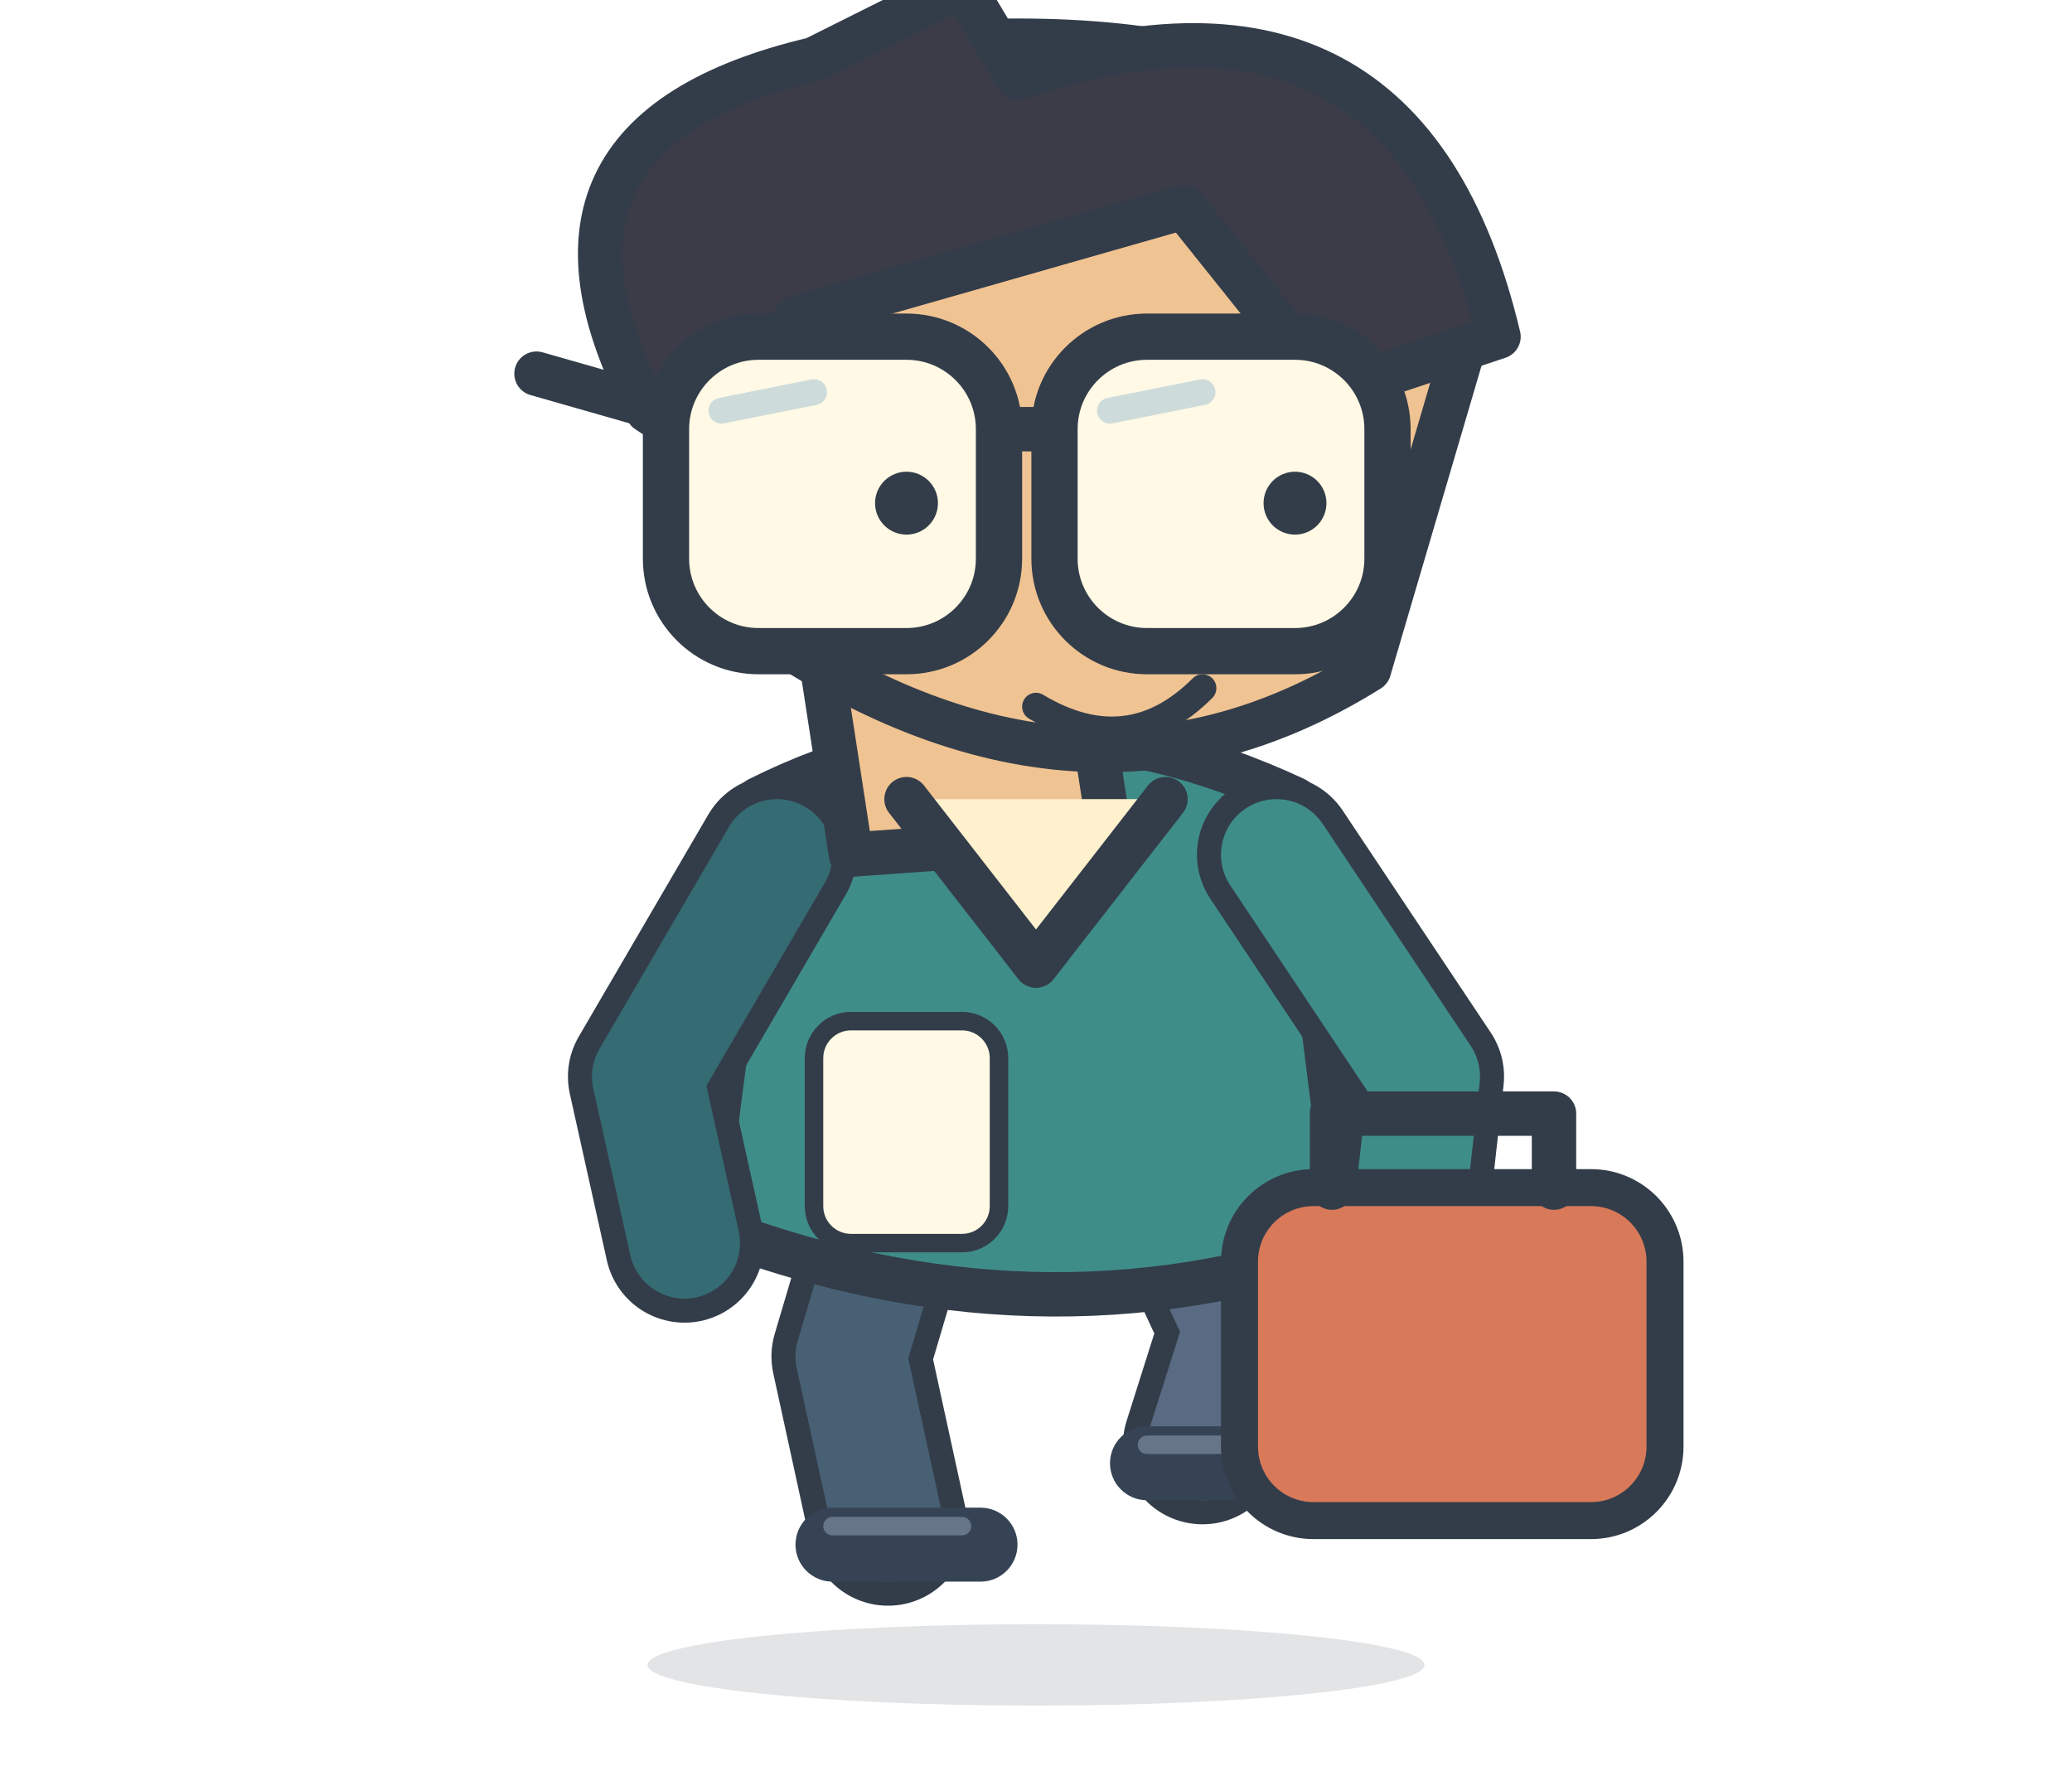
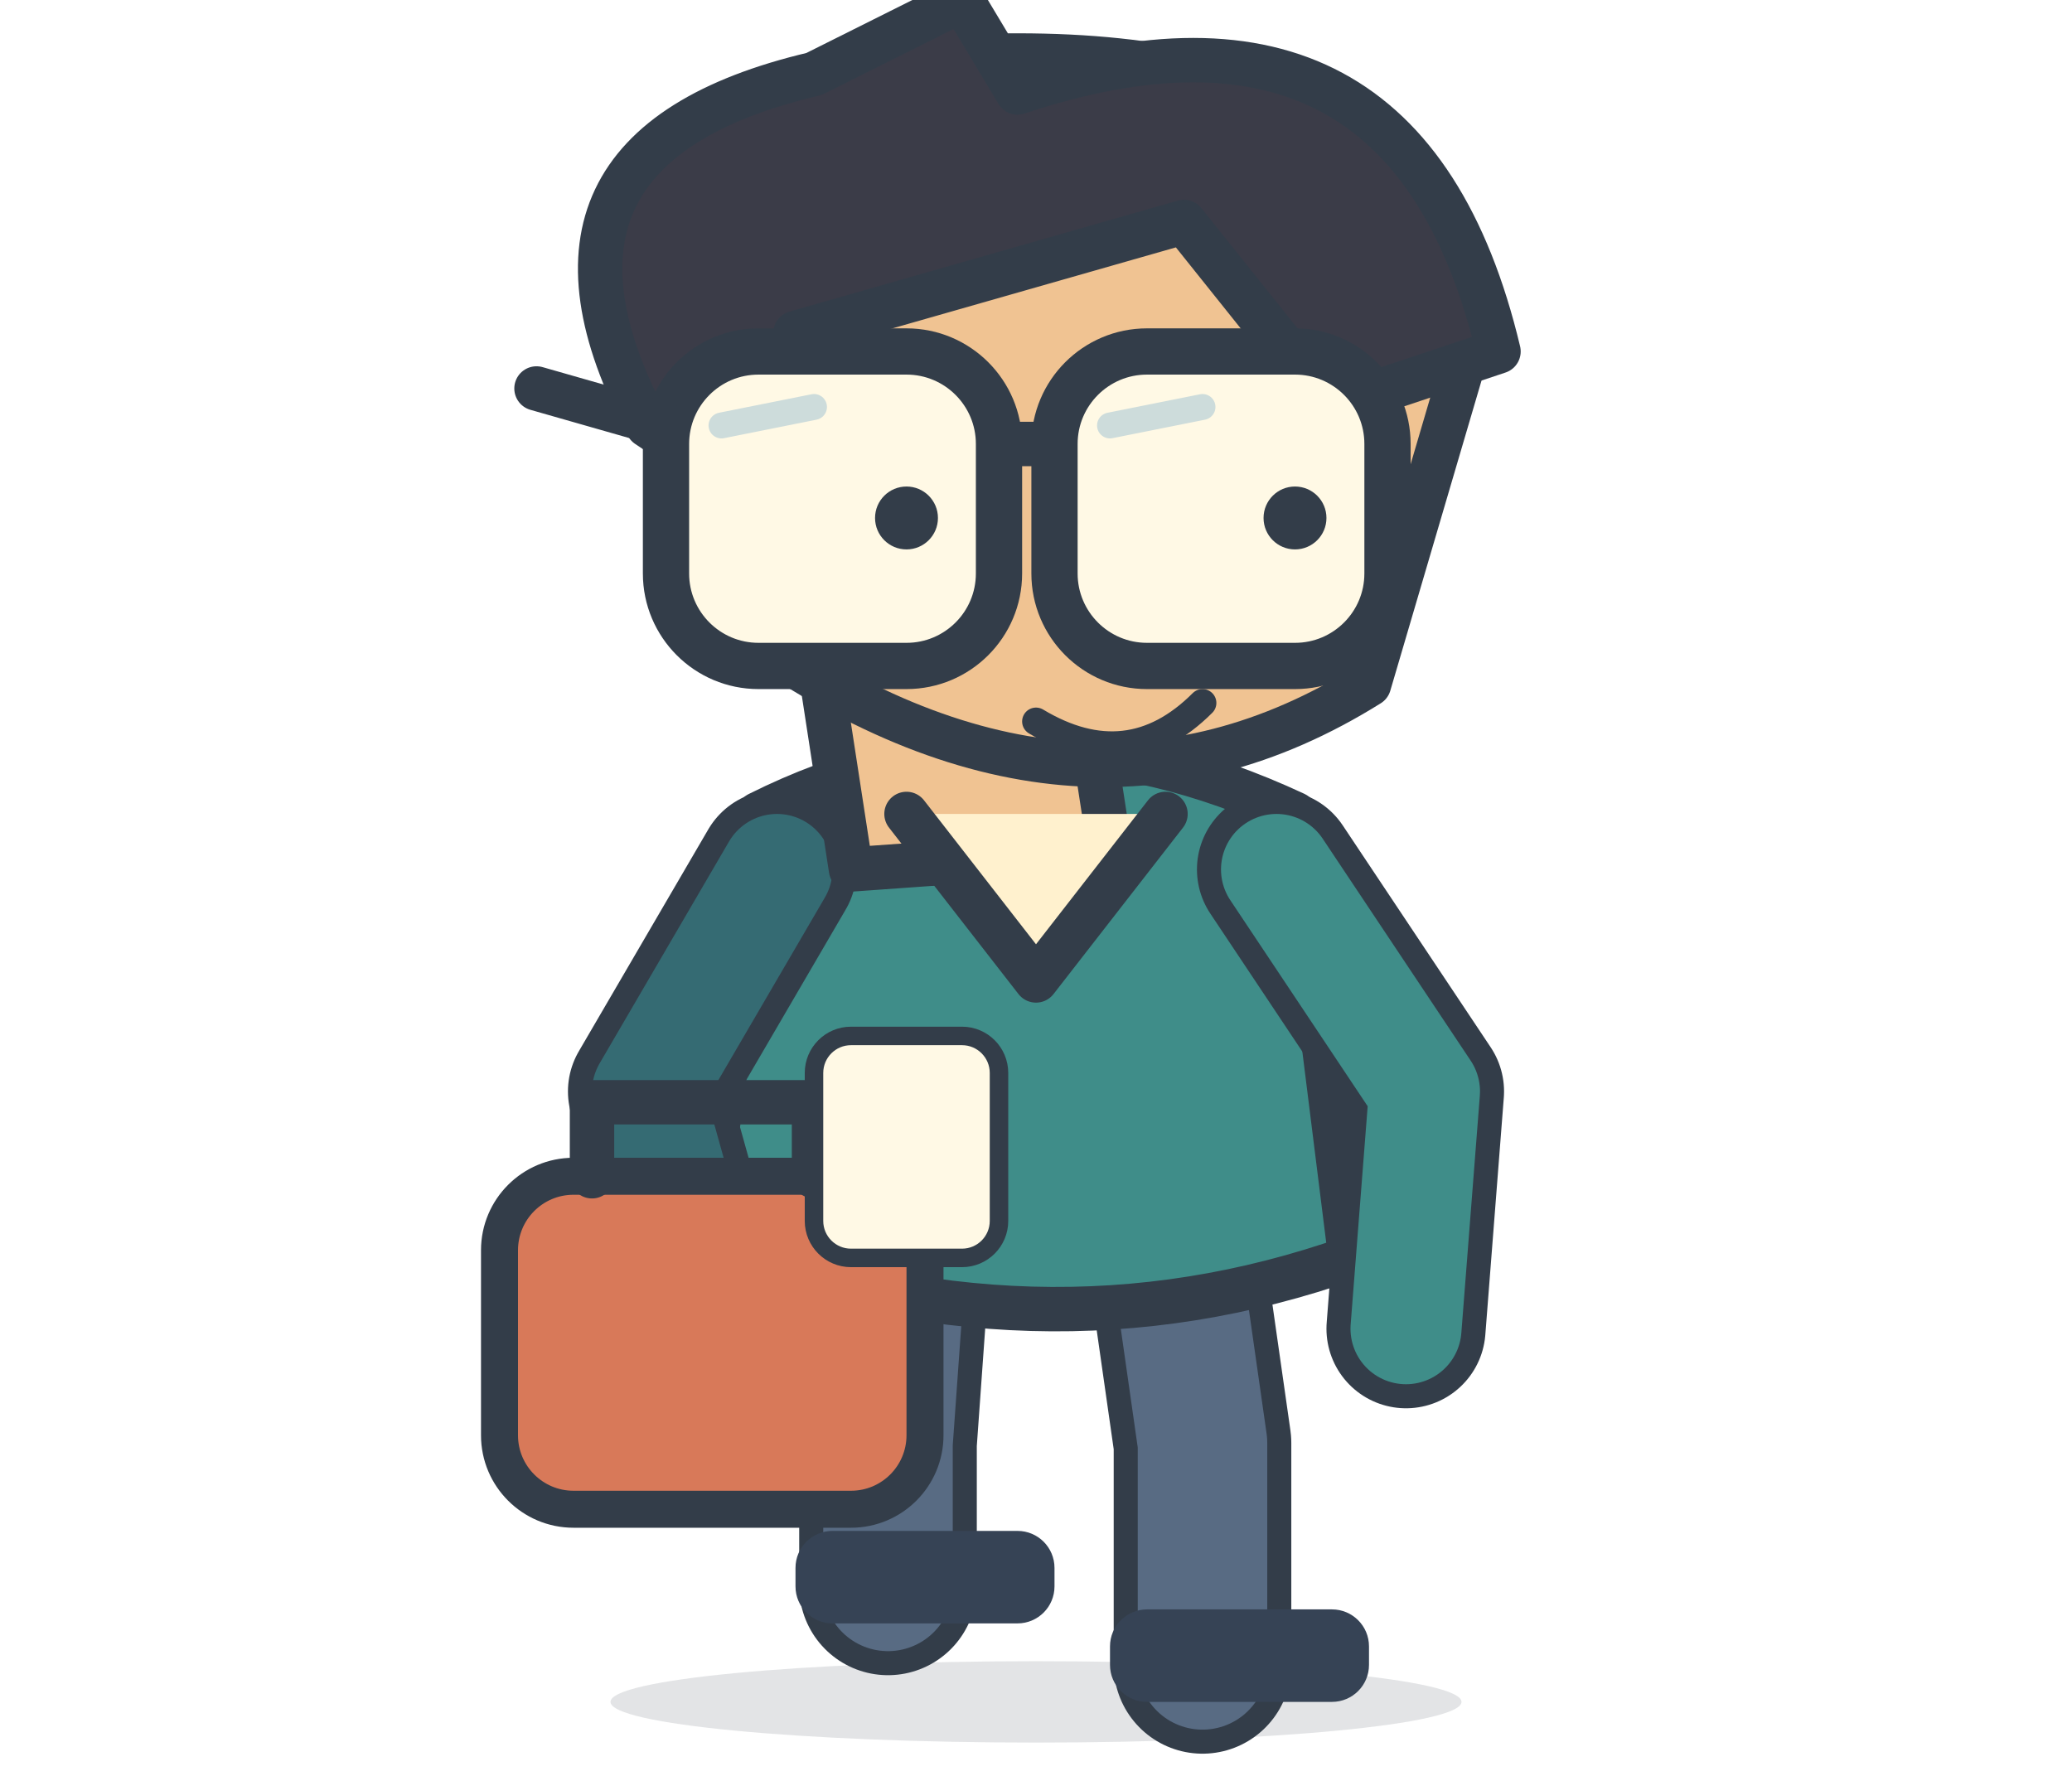
<svg xmlns="http://www.w3.org/2000/svg" width="112" height="96" viewBox="0 0 112 96">
-   <ellipse cx="56" cy="90" rx="21" ry="2.2" fill="#333d49" opacity=".14" />
-   <path d="M63 63.2L67 71.785L65 78.1" fill="none" stroke="#333d49" stroke-width="8.6" stroke-linejoin="round" stroke-linecap="round" />
-   <path d="M63 63.2L67 71.785L65 78.1" fill="none" stroke="#586b83" stroke-width="6" stroke-linejoin="round" stroke-linecap="round" />
-   <rect x="60" y="77.1" width="12" height="4" rx="2" fill="#364355" />
-   <path d="M62 78.1h7" fill="none" stroke="#667587" stroke-width="1" stroke-linejoin="round" stroke-linecap="round" />
-   <path d="M49 63.2L46 73.325L48 82.5" fill="none" stroke="#333d49" stroke-width="8.6" stroke-linejoin="round" stroke-linecap="round" />
-   <path d="M49 63.2L46 73.325L48 82.5" fill="none" stroke="#486074" stroke-width="6" stroke-linejoin="round" stroke-linecap="round" />
-   <rect x="43" y="81.5" width="12" height="4" rx="2" fill="#364355" />
-   <path d="M45 82.5h7" fill="none" stroke="#667587" stroke-width="1" stroke-linejoin="round" stroke-linecap="round" />
-   <g transform="translate(0 -0.8)">
-     <path d="M41 44q14-7 29 0l3 24q-17 6-35-1Z" fill="#3f8d89" stroke="#333d49" stroke-width="2.4" stroke-linejoin="round" stroke-linecap="round" />
-     <path d="M42 47L35 59L37 68" fill="none" stroke="#333d49" stroke-width="8.6" stroke-linejoin="round" stroke-linecap="round" />
-     <path d="M42 47L35 59L37 68" fill="none" stroke="#356b73" stroke-width="6" stroke-linejoin="round" stroke-linecap="round" />
-     <path d="M69 47L77 59L76 68" fill="none" stroke="#333d49" stroke-width="8.6" stroke-linejoin="round" stroke-linecap="round" />
-     <path d="M69 47L77 59L76 68" fill="none" stroke="#3f8d89" stroke-width="6" stroke-linejoin="round" stroke-linecap="round" />
-     <rect x="67" y="65" width="23" height="18" rx="4" fill="#d87959" stroke="#333d49" stroke-width="2" />
-     <path d="M72 65v-4h12v4" fill="none" stroke="#333d49" stroke-width="2.4" stroke-linejoin="round" stroke-linecap="round" />
-     <path d="M44 34 58 33l2 13-14 1Z" fill="#f0c392" stroke="#333d49" stroke-width="2.4" stroke-linejoin="round" stroke-linecap="round" />
-     <path d="M35 17Q34 3 55 3q23 0 24 17l-5 17Q58 47 40 34Z" fill="#f0c392" stroke="#333d49" stroke-width="2.4" stroke-linejoin="round" stroke-linecap="round" />
-     <path d="M35 23Q27 8 44 4L52 0l3 5Q76-2 81 19l-9 3-8-10-21 6-2 9Z" fill="#3b3c48" stroke="#333d49" stroke-width="2.4" stroke-linejoin="round" stroke-linecap="round" />
-     <rect x="36" y="19" width="18" height="17" rx="5" fill="#fff9e5" stroke="#333d49" stroke-width="2.5" />
-     <rect x="57" y="19" width="18" height="17" rx="5" fill="#fff9e5" stroke="#333d49" stroke-width="2.5" />
-     <path d="M54 24h3m-21-1-7-2" fill="none" stroke="#333d49" stroke-width="2.4" stroke-linejoin="round" stroke-linecap="round" />
-     <circle cx="49" cy="28" r="1.7" fill="#333d49" />
-     <circle cx="70" cy="28" r="1.7" fill="#333d49" />
-     <path d="M56 39q5 3 9-1" fill="none" stroke="#333d49" stroke-width="1.5" stroke-linejoin="round" stroke-linecap="round" />
-     <path d="M39 23l5-1m16 1 5-1" fill="none" stroke="#cddcdb" stroke-width="1.4" stroke-linejoin="round" stroke-linecap="round" />
-     <path d="m49 44 7 9 7-9" fill="#fff1ce" stroke="#333d49" stroke-width="2.4" stroke-linejoin="round" stroke-linecap="round" />
-     <rect x="44" y="56" width="10" height="12" rx="2" fill="#fff9e5" stroke="#333d49" stroke-width="1" />
-   </g>
+   <ellipse cx="56" cy="92" rx="23" ry="2.2" fill="#333d49" opacity=".14" />
+   <path d="M49 64L48 78L48 85.757" fill="none" stroke="#333d49" stroke-width="9.6" stroke-linejoin="round" stroke-linecap="round" />
+   <path d="M49 64L48 78L48 85.757" fill="none" stroke="#586b83" stroke-width="7" stroke-linejoin="round" stroke-linecap="round" />
+   <rect x="43" y="82.757" width="14" height="5" rx="2" fill="#364355" />
+   <path d="M63 64L65 78L65 90" fill="none" stroke="#333d49" stroke-width="9.6" stroke-linejoin="round" stroke-linecap="round" />
+   <path d="M63 64L65 78L65 90" fill="none" stroke="#586b83" stroke-width="7" stroke-linejoin="round" stroke-linecap="round" />
+   <rect x="60" y="87" width="14" height="5" rx="2" fill="#364355" />
+   <path d="M41 44q14-7 29 0l3 24q-17 6-35-1Z" fill="#3f8d89" stroke="#333d49" stroke-width="2.4" stroke-linejoin="round" stroke-linecap="round" />
+   <path d="M42 47L35 59L37 66.172" fill="none" stroke="#333d49" stroke-width="8.6" stroke-linejoin="round" stroke-linecap="round" />
+   <path d="M42 47L35 59L37 66.172" fill="none" stroke="#356b73" stroke-width="6" stroke-linejoin="round" stroke-linecap="round" />
+   <path d="M69 47L77 59L76 71.828" fill="none" stroke="#333d49" stroke-width="8.6" stroke-linejoin="round" stroke-linecap="round" />
+   <path d="M69 47L77 59L76 71.828" fill="none" stroke="#3f8d89" stroke-width="6" stroke-linejoin="round" stroke-linecap="round" />
+   <rect x="27" y="63.586" width="23" height="18" rx="4" fill="#d87959" stroke="#333d49" stroke-width="2" />
+   <path d="M32 63.586v-4h12v4" fill="none" stroke="#333d49" stroke-width="2.4" stroke-linejoin="round" stroke-linecap="round" />
+   <path d="M44 34 58 33l2 13-14 1Z" fill="#f0c392" stroke="#333d49" stroke-width="2.4" stroke-linejoin="round" stroke-linecap="round" />
+   <path d="M35 17Q34 3 55 3q23 0 24 17l-5 17Q58 47 40 34Z" fill="#f0c392" stroke="#333d49" stroke-width="2.4" stroke-linejoin="round" stroke-linecap="round" />
+   <path d="M35 23Q27 8 44 4L52 0l3 5Q76-2 81 19l-9 3-8-10-21 6-2 9Z" fill="#3b3c48" stroke="#333d49" stroke-width="2.4" stroke-linejoin="round" stroke-linecap="round" />
+   <rect x="36" y="19" width="18" height="17" rx="5" fill="#fff9e5" stroke="#333d49" stroke-width="2.5" />
+   <rect x="57" y="19" width="18" height="17" rx="5" fill="#fff9e5" stroke="#333d49" stroke-width="2.5" />
+   <path d="M54 24h3m-21-1-7-2" fill="none" stroke="#333d49" stroke-width="2.4" stroke-linejoin="round" stroke-linecap="round" />
+   <circle cx="49" cy="28" r="1.7" fill="#333d49" />
+   <circle cx="70" cy="28" r="1.7" fill="#333d49" />
+   <path d="M56 39q5 3 9-1" fill="none" stroke="#333d49" stroke-width="1.5" stroke-linejoin="round" stroke-linecap="round" />
+   <path d="M39 23l5-1m16 1 5-1" fill="none" stroke="#cddcdb" stroke-width="1.4" stroke-linejoin="round" stroke-linecap="round" />
+   <path d="m49 44 7 9 7-9" fill="#fff1ce" stroke="#333d49" stroke-width="2.4" stroke-linejoin="round" stroke-linecap="round" />
+   <rect x="44" y="56" width="10" height="12" rx="2" fill="#fff9e5" stroke="#333d49" stroke-width="1" />
</svg>
